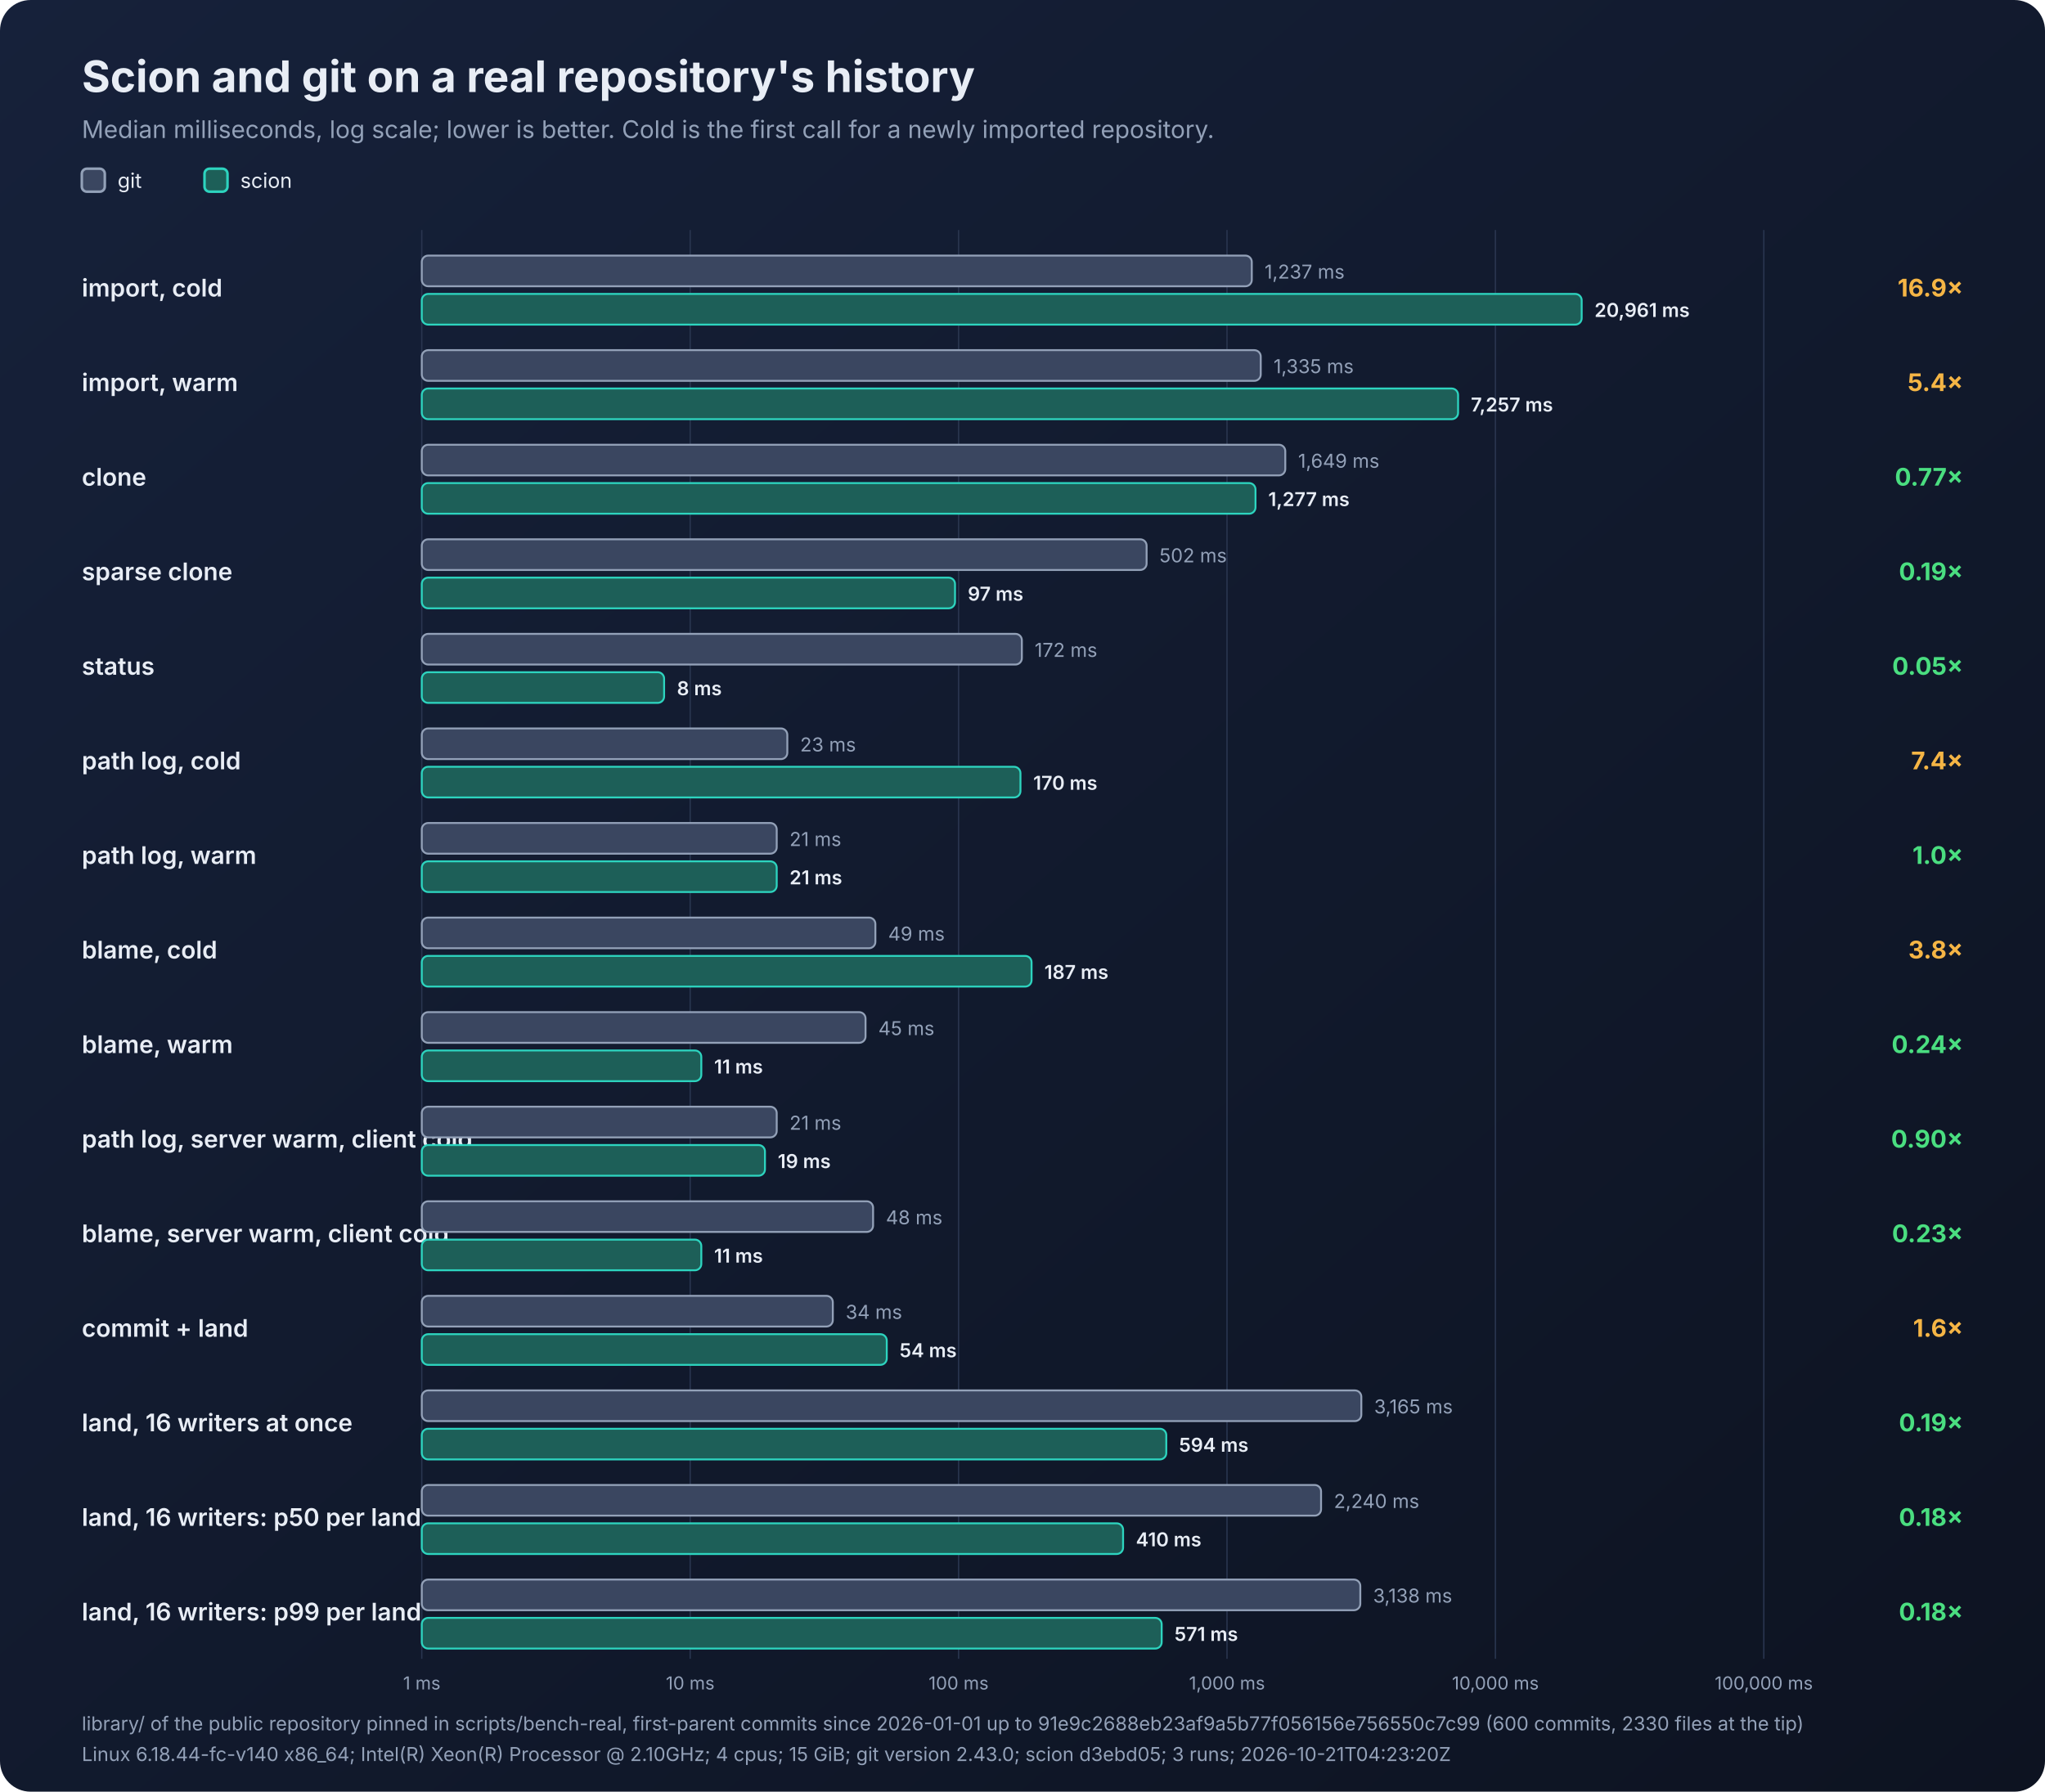
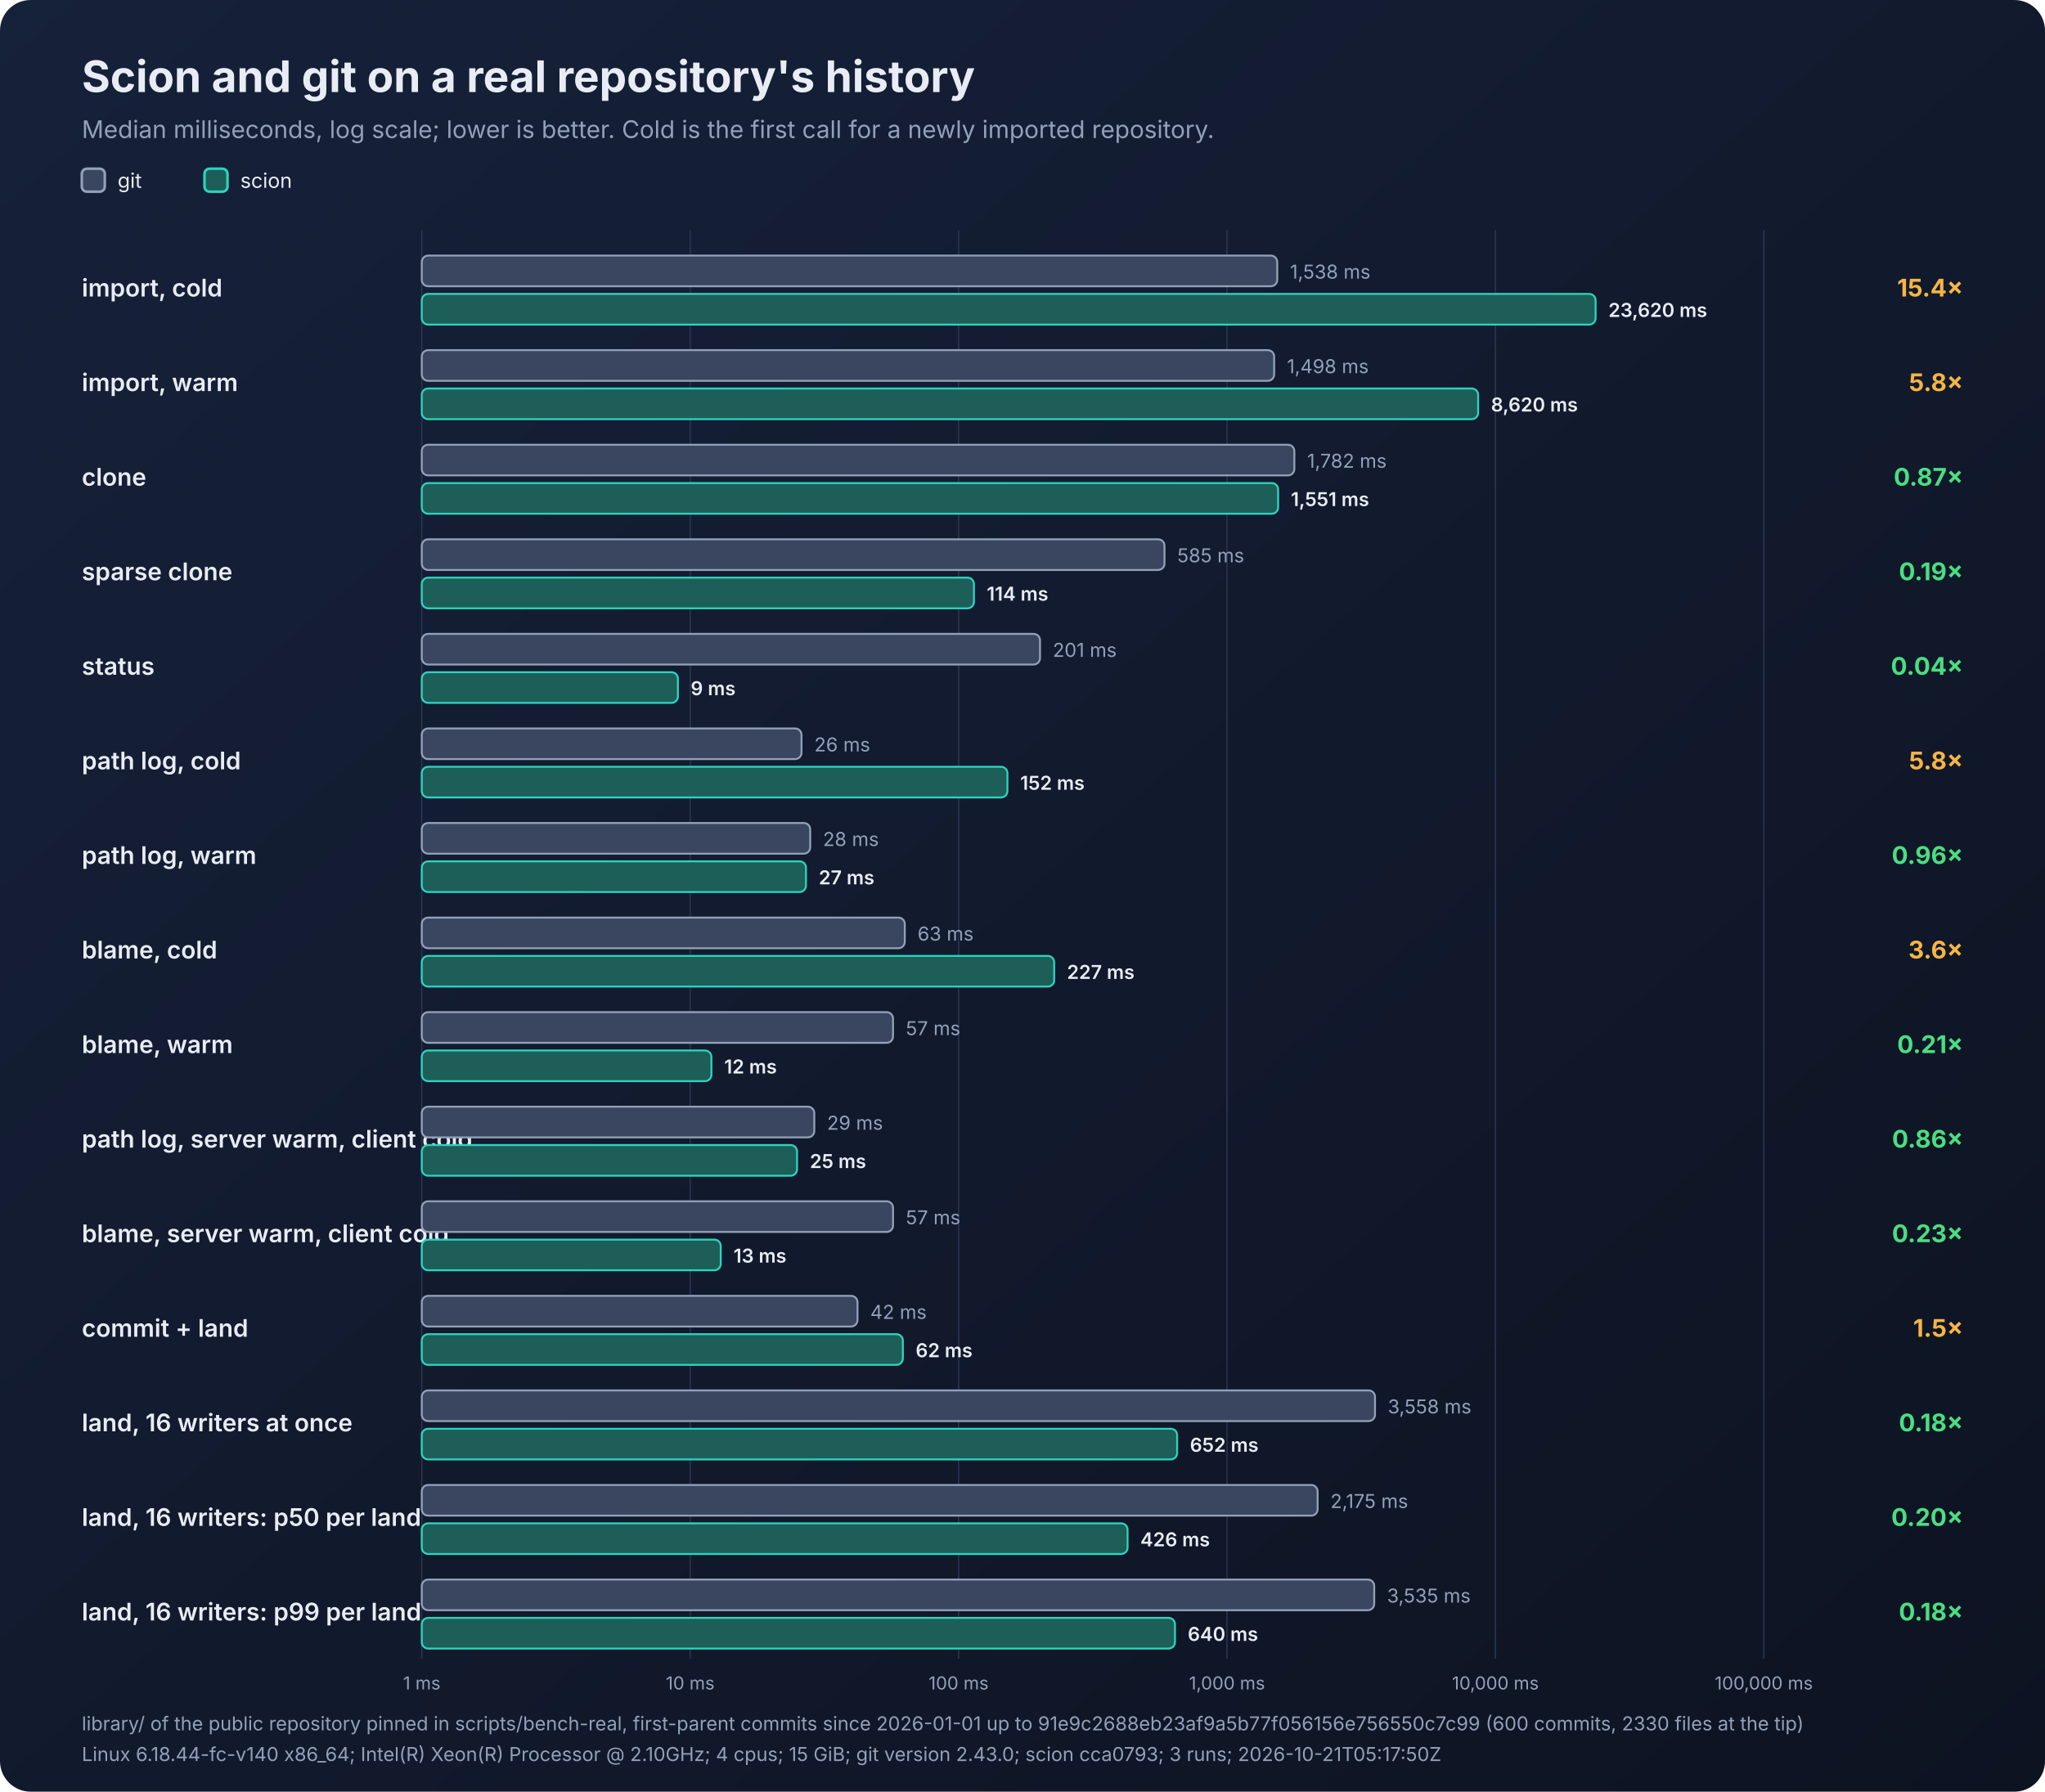
<svg xmlns="http://www.w3.org/2000/svg" width="1600" height="1402" viewBox="0 0 1600 1402" role="img" aria-label="Median times of Scion and git on a real repository's history">
  <defs>
    <marker id="a-teal" viewBox="0 0 10 10" refX="9" refY="5" markerWidth="7" markerHeight="7" orient="auto-start-reverse">
      <path d="M0,0 L10,5 L0,10 z" fill="#2dd4bf" />
    </marker>
    <marker id="a-amber" viewBox="0 0 10 10" refX="9" refY="5" markerWidth="7" markerHeight="7" orient="auto-start-reverse">
      <path d="M0,0 L10,5 L0,10 z" fill="#f5b545" />
    </marker>
    <marker id="a-violet" viewBox="0 0 10 10" refX="9" refY="5" markerWidth="7" markerHeight="7" orient="auto-start-reverse">
      <path d="M0,0 L10,5 L0,10 z" fill="#a78bfa" />
    </marker>
    <marker id="a-muted" viewBox="0 0 10 10" refX="9" refY="5" markerWidth="7" markerHeight="7" orient="auto-start-reverse">
      <path d="M0,0 L10,5 L0,10 z" fill="#93a1b8" />
    </marker>
    <linearGradient id="glow" x1="0" y1="0" x2="1" y2="1">
      <stop offset="0" stop-color="#16213a" />
      <stop offset="1" stop-color="#0d1321" />
    </linearGradient>
  </defs>
  <rect x="0" y="0" width="1600" height="1402" rx="24" fill="url(#glow)" />
  <text x="64" y="72" font-family="Inter, 'Segoe UI', -apple-system, BlinkMacSystemFont, Helvetica, Arial, sans-serif" font-size="34" fill="#e8edf5" font-weight="700" text-anchor="start">Scion and git on a real repository's history</text>
  <text x="64" y="108" font-family="Inter, 'Segoe UI', -apple-system, BlinkMacSystemFont, Helvetica, Arial, sans-serif" font-size="19" fill="#93a1b8" font-weight="400" text-anchor="start">Median milliseconds, log scale; lower is better. Cold is the first call for a newly imported repository.</text>
  <rect x="64" y="132" width="18" height="18" rx="4" fill="#3a4660" stroke="#93a1b8" stroke-width="2" />
  <text x="92" y="147" font-family="Inter, 'Segoe UI', -apple-system, BlinkMacSystemFont, Helvetica, Arial, sans-serif" font-size="16" fill="#e8edf5" font-weight="400" text-anchor="start">git</text>
  <rect x="160" y="132" width="18" height="18" rx="4" fill="#1d5f58" stroke="#2dd4bf" stroke-width="2" />
  <text x="188" y="147" font-family="Inter, 'Segoe UI', -apple-system, BlinkMacSystemFont, Helvetica, Arial, sans-serif" font-size="16" fill="#e8edf5" font-weight="400" text-anchor="start">scion</text>
  <line x1="330.0" y1="180" x2="330.0" y2="1298" stroke="#2a3650" stroke-width="1" />
  <text x="330.0" y="1322" font-family="Inter, 'Segoe UI', -apple-system, BlinkMacSystemFont, Helvetica, Arial, sans-serif" font-size="14" fill="#93a1b8" font-weight="400" text-anchor="middle">1 ms</text>
  <line x1="540.0" y1="180" x2="540.0" y2="1298" stroke="#2a3650" stroke-width="1" />
  <text x="540.0" y="1322" font-family="Inter, 'Segoe UI', -apple-system, BlinkMacSystemFont, Helvetica, Arial, sans-serif" font-size="14" fill="#93a1b8" font-weight="400" text-anchor="middle">10 ms</text>
  <line x1="750.0" y1="180" x2="750.0" y2="1298" stroke="#2a3650" stroke-width="1" />
  <text x="750.0" y="1322" font-family="Inter, 'Segoe UI', -apple-system, BlinkMacSystemFont, Helvetica, Arial, sans-serif" font-size="14" fill="#93a1b8" font-weight="400" text-anchor="middle">100 ms</text>
  <line x1="960.0" y1="180" x2="960.0" y2="1298" stroke="#2a3650" stroke-width="1" />
  <text x="960.0" y="1322" font-family="Inter, 'Segoe UI', -apple-system, BlinkMacSystemFont, Helvetica, Arial, sans-serif" font-size="14" fill="#93a1b8" font-weight="400" text-anchor="middle">1,000 ms</text>
  <line x1="1170.0" y1="180" x2="1170.0" y2="1298" stroke="#2a3650" stroke-width="1" />
  <text x="1170.0" y="1322" font-family="Inter, 'Segoe UI', -apple-system, BlinkMacSystemFont, Helvetica, Arial, sans-serif" font-size="14" fill="#93a1b8" font-weight="400" text-anchor="middle">10,000 ms</text>
  <line x1="1380.0" y1="180" x2="1380.0" y2="1298" stroke="#2a3650" stroke-width="1" />
  <text x="1380.0" y="1322" font-family="Inter, 'Segoe UI', -apple-system, BlinkMacSystemFont, Helvetica, Arial, sans-serif" font-size="14" fill="#93a1b8" font-weight="400" text-anchor="middle">100,000 ms</text>
  <text x="64" y="232" font-family="Inter, 'Segoe UI', -apple-system, BlinkMacSystemFont, Helvetica, Arial, sans-serif" font-size="19" fill="#e8edf5" font-weight="600" text-anchor="start">import, cold</text>
-   <rect x="330" y="200" width="649.4" height="24" rx="5" fill="#3a4660" stroke="#93a1b8" stroke-width="1.5" />
-   <text x="989.4" y="218" font-family="Inter, 'Segoe UI', -apple-system, BlinkMacSystemFont, Helvetica, Arial, sans-serif" font-size="15" fill="#93a1b8" font-weight="400" text-anchor="start">1,237 ms</text>
-   <rect x="330" y="230" width="907.5" height="24" rx="5" fill="#1d5f58" stroke="#2dd4bf" stroke-width="1.5" />
-   <text x="1247.5" y="248" font-family="Inter, 'Segoe UI', -apple-system, BlinkMacSystemFont, Helvetica, Arial, sans-serif" font-size="15" fill="#e8edf5" font-weight="600" text-anchor="start">20,961 ms</text>
-   <text x="1536" y="232" font-family="Inter, 'Segoe UI', -apple-system, BlinkMacSystemFont, Helvetica, Arial, sans-serif" font-size="19" fill="#f5b545" font-weight="700" text-anchor="end">16.9×</text>
+   <rect x="330" y="200" width="669.3" height="24" rx="5" fill="#3a4660" stroke="#93a1b8" stroke-width="1.5" />
+   <text x="1009.3" y="218" font-family="Inter, 'Segoe UI', -apple-system, BlinkMacSystemFont, Helvetica, Arial, sans-serif" font-size="15" fill="#93a1b8" font-weight="400" text-anchor="start">1,538 ms</text>
+   <rect x="330" y="230" width="918.4" height="24" rx="5" fill="#1d5f58" stroke="#2dd4bf" stroke-width="1.5" />
+   <text x="1258.4" y="248" font-family="Inter, 'Segoe UI', -apple-system, BlinkMacSystemFont, Helvetica, Arial, sans-serif" font-size="15" fill="#e8edf5" font-weight="600" text-anchor="start">23,620 ms</text>
+   <text x="1536" y="232" font-family="Inter, 'Segoe UI', -apple-system, BlinkMacSystemFont, Helvetica, Arial, sans-serif" font-size="19" fill="#f5b545" font-weight="700" text-anchor="end">15.4×</text>
  <text x="64" y="306" font-family="Inter, 'Segoe UI', -apple-system, BlinkMacSystemFont, Helvetica, Arial, sans-serif" font-size="19" fill="#e8edf5" font-weight="600" text-anchor="start">import, warm</text>
-   <rect x="330" y="274" width="656.4" height="24" rx="5" fill="#3a4660" stroke="#93a1b8" stroke-width="1.5" />
-   <text x="996.4" y="292" font-family="Inter, 'Segoe UI', -apple-system, BlinkMacSystemFont, Helvetica, Arial, sans-serif" font-size="15" fill="#93a1b8" font-weight="400" text-anchor="start">1,335 ms</text>
-   <rect x="330" y="304" width="810.8" height="24" rx="5" fill="#1d5f58" stroke="#2dd4bf" stroke-width="1.5" />
-   <text x="1150.8" y="322" font-family="Inter, 'Segoe UI', -apple-system, BlinkMacSystemFont, Helvetica, Arial, sans-serif" font-size="15" fill="#e8edf5" font-weight="600" text-anchor="start">7,257 ms</text>
-   <text x="1536" y="306" font-family="Inter, 'Segoe UI', -apple-system, BlinkMacSystemFont, Helvetica, Arial, sans-serif" font-size="19" fill="#f5b545" font-weight="700" text-anchor="end">5.4×</text>
+   <rect x="330" y="274" width="666.9" height="24" rx="5" fill="#3a4660" stroke="#93a1b8" stroke-width="1.5" />
+   <text x="1006.9" y="292" font-family="Inter, 'Segoe UI', -apple-system, BlinkMacSystemFont, Helvetica, Arial, sans-serif" font-size="15" fill="#93a1b8" font-weight="400" text-anchor="start">1,498 ms</text>
+   <rect x="330" y="304" width="826.5" height="24" rx="5" fill="#1d5f58" stroke="#2dd4bf" stroke-width="1.5" />
+   <text x="1166.5" y="322" font-family="Inter, 'Segoe UI', -apple-system, BlinkMacSystemFont, Helvetica, Arial, sans-serif" font-size="15" fill="#e8edf5" font-weight="600" text-anchor="start">8,620 ms</text>
+   <text x="1536" y="306" font-family="Inter, 'Segoe UI', -apple-system, BlinkMacSystemFont, Helvetica, Arial, sans-serif" font-size="19" fill="#f5b545" font-weight="700" text-anchor="end">5.8×</text>
  <text x="64" y="380" font-family="Inter, 'Segoe UI', -apple-system, BlinkMacSystemFont, Helvetica, Arial, sans-serif" font-size="19" fill="#e8edf5" font-weight="600" text-anchor="start">clone</text>
-   <rect x="330" y="348" width="675.6" height="24" rx="5" fill="#3a4660" stroke="#93a1b8" stroke-width="1.5" />
-   <text x="1015.6" y="366" font-family="Inter, 'Segoe UI', -apple-system, BlinkMacSystemFont, Helvetica, Arial, sans-serif" font-size="15" fill="#93a1b8" font-weight="400" text-anchor="start">1,649 ms</text>
-   <rect x="330" y="378" width="652.3" height="24" rx="5" fill="#1d5f58" stroke="#2dd4bf" stroke-width="1.5" />
-   <text x="992.3" y="396" font-family="Inter, 'Segoe UI', -apple-system, BlinkMacSystemFont, Helvetica, Arial, sans-serif" font-size="15" fill="#e8edf5" font-weight="600" text-anchor="start">1,277 ms</text>
-   <text x="1536" y="380" font-family="Inter, 'Segoe UI', -apple-system, BlinkMacSystemFont, Helvetica, Arial, sans-serif" font-size="19" fill="#4ade80" font-weight="700" text-anchor="end">0.77×</text>
+   <rect x="330" y="348" width="682.7" height="24" rx="5" fill="#3a4660" stroke="#93a1b8" stroke-width="1.5" />
+   <text x="1022.7" y="366" font-family="Inter, 'Segoe UI', -apple-system, BlinkMacSystemFont, Helvetica, Arial, sans-serif" font-size="15" fill="#93a1b8" font-weight="400" text-anchor="start">1,782 ms</text>
+   <rect x="330" y="378" width="670.0" height="24" rx="5" fill="#1d5f58" stroke="#2dd4bf" stroke-width="1.5" />
+   <text x="1010.0" y="396" font-family="Inter, 'Segoe UI', -apple-system, BlinkMacSystemFont, Helvetica, Arial, sans-serif" font-size="15" fill="#e8edf5" font-weight="600" text-anchor="start">1,551 ms</text>
+   <text x="1536" y="380" font-family="Inter, 'Segoe UI', -apple-system, BlinkMacSystemFont, Helvetica, Arial, sans-serif" font-size="19" fill="#4ade80" font-weight="700" text-anchor="end">0.87×</text>
  <text x="64" y="454" font-family="Inter, 'Segoe UI', -apple-system, BlinkMacSystemFont, Helvetica, Arial, sans-serif" font-size="19" fill="#e8edf5" font-weight="600" text-anchor="start">sparse clone</text>
-   <rect x="330" y="422" width="567.1" height="24" rx="5" fill="#3a4660" stroke="#93a1b8" stroke-width="1.5" />
-   <text x="907.1" y="440" font-family="Inter, 'Segoe UI', -apple-system, BlinkMacSystemFont, Helvetica, Arial, sans-serif" font-size="15" fill="#93a1b8" font-weight="400" text-anchor="start">502 ms</text>
-   <rect x="330" y="452" width="417.2" height="24" rx="5" fill="#1d5f58" stroke="#2dd4bf" stroke-width="1.5" />
-   <text x="757.2" y="470" font-family="Inter, 'Segoe UI', -apple-system, BlinkMacSystemFont, Helvetica, Arial, sans-serif" font-size="15" fill="#e8edf5" font-weight="600" text-anchor="start">97 ms</text>
+   <rect x="330" y="422" width="581.1" height="24" rx="5" fill="#3a4660" stroke="#93a1b8" stroke-width="1.5" />
+   <text x="921.1" y="440" font-family="Inter, 'Segoe UI', -apple-system, BlinkMacSystemFont, Helvetica, Arial, sans-serif" font-size="15" fill="#93a1b8" font-weight="400" text-anchor="start">585 ms</text>
+   <rect x="330" y="452" width="432.0" height="24" rx="5" fill="#1d5f58" stroke="#2dd4bf" stroke-width="1.5" />
+   <text x="772.0" y="470" font-family="Inter, 'Segoe UI', -apple-system, BlinkMacSystemFont, Helvetica, Arial, sans-serif" font-size="15" fill="#e8edf5" font-weight="600" text-anchor="start">114 ms</text>
  <text x="1536" y="454" font-family="Inter, 'Segoe UI', -apple-system, BlinkMacSystemFont, Helvetica, Arial, sans-serif" font-size="19" fill="#4ade80" font-weight="700" text-anchor="end">0.19×</text>
  <text x="64" y="528" font-family="Inter, 'Segoe UI', -apple-system, BlinkMacSystemFont, Helvetica, Arial, sans-serif" font-size="19" fill="#e8edf5" font-weight="600" text-anchor="start">status</text>
-   <rect x="330" y="496" width="469.5" height="24" rx="5" fill="#3a4660" stroke="#93a1b8" stroke-width="1.5" />
-   <text x="809.5" y="514" font-family="Inter, 'Segoe UI', -apple-system, BlinkMacSystemFont, Helvetica, Arial, sans-serif" font-size="15" fill="#93a1b8" font-weight="400" text-anchor="start">172 ms</text>
-   <rect x="330" y="526" width="189.6" height="24" rx="5" fill="#1d5f58" stroke="#2dd4bf" stroke-width="1.5" />
-   <text x="529.6" y="544" font-family="Inter, 'Segoe UI', -apple-system, BlinkMacSystemFont, Helvetica, Arial, sans-serif" font-size="15" fill="#e8edf5" font-weight="600" text-anchor="start">8 ms</text>
-   <text x="1536" y="528" font-family="Inter, 'Segoe UI', -apple-system, BlinkMacSystemFont, Helvetica, Arial, sans-serif" font-size="19" fill="#4ade80" font-weight="700" text-anchor="end">0.05×</text>
+   <rect x="330" y="496" width="483.7" height="24" rx="5" fill="#3a4660" stroke="#93a1b8" stroke-width="1.5" />
+   <text x="823.7" y="514" font-family="Inter, 'Segoe UI', -apple-system, BlinkMacSystemFont, Helvetica, Arial, sans-serif" font-size="15" fill="#93a1b8" font-weight="400" text-anchor="start">201 ms</text>
+   <rect x="330" y="526" width="200.4" height="24" rx="5" fill="#1d5f58" stroke="#2dd4bf" stroke-width="1.5" />
+   <text x="540.4" y="544" font-family="Inter, 'Segoe UI', -apple-system, BlinkMacSystemFont, Helvetica, Arial, sans-serif" font-size="15" fill="#e8edf5" font-weight="600" text-anchor="start">9 ms</text>
+   <text x="1536" y="528" font-family="Inter, 'Segoe UI', -apple-system, BlinkMacSystemFont, Helvetica, Arial, sans-serif" font-size="19" fill="#4ade80" font-weight="700" text-anchor="end">0.04×</text>
  <text x="64" y="602" font-family="Inter, 'Segoe UI', -apple-system, BlinkMacSystemFont, Helvetica, Arial, sans-serif" font-size="19" fill="#e8edf5" font-weight="600" text-anchor="start">path log, cold</text>
-   <rect x="330" y="570" width="286.0" height="24" rx="5" fill="#3a4660" stroke="#93a1b8" stroke-width="1.5" />
-   <text x="626.0" y="588" font-family="Inter, 'Segoe UI', -apple-system, BlinkMacSystemFont, Helvetica, Arial, sans-serif" font-size="15" fill="#93a1b8" font-weight="400" text-anchor="start">23 ms</text>
-   <rect x="330" y="600" width="468.4" height="24" rx="5" fill="#1d5f58" stroke="#2dd4bf" stroke-width="1.5" />
-   <text x="808.4" y="618" font-family="Inter, 'Segoe UI', -apple-system, BlinkMacSystemFont, Helvetica, Arial, sans-serif" font-size="15" fill="#e8edf5" font-weight="600" text-anchor="start">170 ms</text>
-   <text x="1536" y="602" font-family="Inter, 'Segoe UI', -apple-system, BlinkMacSystemFont, Helvetica, Arial, sans-serif" font-size="19" fill="#f5b545" font-weight="700" text-anchor="end">7.4×</text>
+   <rect x="330" y="570" width="297.1" height="24" rx="5" fill="#3a4660" stroke="#93a1b8" stroke-width="1.5" />
+   <text x="637.1" y="588" font-family="Inter, 'Segoe UI', -apple-system, BlinkMacSystemFont, Helvetica, Arial, sans-serif" font-size="15" fill="#93a1b8" font-weight="400" text-anchor="start">26 ms</text>
+   <rect x="330" y="600" width="458.2" height="24" rx="5" fill="#1d5f58" stroke="#2dd4bf" stroke-width="1.5" />
+   <text x="798.2" y="618" font-family="Inter, 'Segoe UI', -apple-system, BlinkMacSystemFont, Helvetica, Arial, sans-serif" font-size="15" fill="#e8edf5" font-weight="600" text-anchor="start">152 ms</text>
+   <text x="1536" y="602" font-family="Inter, 'Segoe UI', -apple-system, BlinkMacSystemFont, Helvetica, Arial, sans-serif" font-size="19" fill="#f5b545" font-weight="700" text-anchor="end">5.8×</text>
  <text x="64" y="676" font-family="Inter, 'Segoe UI', -apple-system, BlinkMacSystemFont, Helvetica, Arial, sans-serif" font-size="19" fill="#e8edf5" font-weight="600" text-anchor="start">path log, warm</text>
-   <rect x="330" y="644" width="277.7" height="24" rx="5" fill="#3a4660" stroke="#93a1b8" stroke-width="1.5" />
-   <text x="617.7" y="662" font-family="Inter, 'Segoe UI', -apple-system, BlinkMacSystemFont, Helvetica, Arial, sans-serif" font-size="15" fill="#93a1b8" font-weight="400" text-anchor="start">21 ms</text>
-   <rect x="330" y="674" width="277.7" height="24" rx="5" fill="#1d5f58" stroke="#2dd4bf" stroke-width="1.5" />
-   <text x="617.7" y="692" font-family="Inter, 'Segoe UI', -apple-system, BlinkMacSystemFont, Helvetica, Arial, sans-serif" font-size="15" fill="#e8edf5" font-weight="600" text-anchor="start">21 ms</text>
-   <text x="1536" y="676" font-family="Inter, 'Segoe UI', -apple-system, BlinkMacSystemFont, Helvetica, Arial, sans-serif" font-size="19" fill="#4ade80" font-weight="700" text-anchor="end">1.0×</text>
+   <rect x="330" y="644" width="303.9" height="24" rx="5" fill="#3a4660" stroke="#93a1b8" stroke-width="1.5" />
+   <text x="643.9" y="662" font-family="Inter, 'Segoe UI', -apple-system, BlinkMacSystemFont, Helvetica, Arial, sans-serif" font-size="15" fill="#93a1b8" font-weight="400" text-anchor="start">28 ms</text>
+   <rect x="330" y="674" width="300.6" height="24" rx="5" fill="#1d5f58" stroke="#2dd4bf" stroke-width="1.5" />
+   <text x="640.6" y="692" font-family="Inter, 'Segoe UI', -apple-system, BlinkMacSystemFont, Helvetica, Arial, sans-serif" font-size="15" fill="#e8edf5" font-weight="600" text-anchor="start">27 ms</text>
+   <text x="1536" y="676" font-family="Inter, 'Segoe UI', -apple-system, BlinkMacSystemFont, Helvetica, Arial, sans-serif" font-size="19" fill="#4ade80" font-weight="700" text-anchor="end">0.96×</text>
  <text x="64" y="750" font-family="Inter, 'Segoe UI', -apple-system, BlinkMacSystemFont, Helvetica, Arial, sans-serif" font-size="19" fill="#e8edf5" font-weight="600" text-anchor="start">blame, cold</text>
-   <rect x="330" y="718" width="354.9" height="24" rx="5" fill="#3a4660" stroke="#93a1b8" stroke-width="1.5" />
-   <text x="694.9" y="736" font-family="Inter, 'Segoe UI', -apple-system, BlinkMacSystemFont, Helvetica, Arial, sans-serif" font-size="15" fill="#93a1b8" font-weight="400" text-anchor="start">49 ms</text>
-   <rect x="330" y="748" width="477.1" height="24" rx="5" fill="#1d5f58" stroke="#2dd4bf" stroke-width="1.5" />
-   <text x="817.1" y="766" font-family="Inter, 'Segoe UI', -apple-system, BlinkMacSystemFont, Helvetica, Arial, sans-serif" font-size="15" fill="#e8edf5" font-weight="600" text-anchor="start">187 ms</text>
-   <text x="1536" y="750" font-family="Inter, 'Segoe UI', -apple-system, BlinkMacSystemFont, Helvetica, Arial, sans-serif" font-size="19" fill="#f5b545" font-weight="700" text-anchor="end">3.8×</text>
+   <rect x="330" y="718" width="377.9" height="24" rx="5" fill="#3a4660" stroke="#93a1b8" stroke-width="1.5" />
+   <text x="717.9" y="736" font-family="Inter, 'Segoe UI', -apple-system, BlinkMacSystemFont, Helvetica, Arial, sans-serif" font-size="15" fill="#93a1b8" font-weight="400" text-anchor="start">63 ms</text>
+   <rect x="330" y="748" width="494.8" height="24" rx="5" fill="#1d5f58" stroke="#2dd4bf" stroke-width="1.5" />
+   <text x="834.8" y="766" font-family="Inter, 'Segoe UI', -apple-system, BlinkMacSystemFont, Helvetica, Arial, sans-serif" font-size="15" fill="#e8edf5" font-weight="600" text-anchor="start">227 ms</text>
+   <text x="1536" y="750" font-family="Inter, 'Segoe UI', -apple-system, BlinkMacSystemFont, Helvetica, Arial, sans-serif" font-size="19" fill="#f5b545" font-weight="700" text-anchor="end">3.6×</text>
  <text x="64" y="824" font-family="Inter, 'Segoe UI', -apple-system, BlinkMacSystemFont, Helvetica, Arial, sans-serif" font-size="19" fill="#e8edf5" font-weight="600" text-anchor="start">blame, warm</text>
-   <rect x="330" y="792" width="347.2" height="24" rx="5" fill="#3a4660" stroke="#93a1b8" stroke-width="1.5" />
-   <text x="687.2" y="810" font-family="Inter, 'Segoe UI', -apple-system, BlinkMacSystemFont, Helvetica, Arial, sans-serif" font-size="15" fill="#93a1b8" font-weight="400" text-anchor="start">45 ms</text>
-   <rect x="330" y="822" width="218.7" height="24" rx="5" fill="#1d5f58" stroke="#2dd4bf" stroke-width="1.5" />
-   <text x="558.7" y="840" font-family="Inter, 'Segoe UI', -apple-system, BlinkMacSystemFont, Helvetica, Arial, sans-serif" font-size="15" fill="#e8edf5" font-weight="600" text-anchor="start">11 ms</text>
-   <text x="1536" y="824" font-family="Inter, 'Segoe UI', -apple-system, BlinkMacSystemFont, Helvetica, Arial, sans-serif" font-size="19" fill="#4ade80" font-weight="700" text-anchor="end">0.24×</text>
+   <rect x="330" y="792" width="368.7" height="24" rx="5" fill="#3a4660" stroke="#93a1b8" stroke-width="1.5" />
+   <text x="708.7" y="810" font-family="Inter, 'Segoe UI', -apple-system, BlinkMacSystemFont, Helvetica, Arial, sans-serif" font-size="15" fill="#93a1b8" font-weight="400" text-anchor="start">57 ms</text>
+   <rect x="330" y="822" width="226.6" height="24" rx="5" fill="#1d5f58" stroke="#2dd4bf" stroke-width="1.5" />
+   <text x="566.6" y="840" font-family="Inter, 'Segoe UI', -apple-system, BlinkMacSystemFont, Helvetica, Arial, sans-serif" font-size="15" fill="#e8edf5" font-weight="600" text-anchor="start">12 ms</text>
+   <text x="1536" y="824" font-family="Inter, 'Segoe UI', -apple-system, BlinkMacSystemFont, Helvetica, Arial, sans-serif" font-size="19" fill="#4ade80" font-weight="700" text-anchor="end">0.21×</text>
  <text x="64" y="898" font-family="Inter, 'Segoe UI', -apple-system, BlinkMacSystemFont, Helvetica, Arial, sans-serif" font-size="19" fill="#e8edf5" font-weight="600" text-anchor="start">path log, server warm, client cold</text>
-   <rect x="330" y="866" width="277.7" height="24" rx="5" fill="#3a4660" stroke="#93a1b8" stroke-width="1.5" />
-   <text x="617.7" y="884" font-family="Inter, 'Segoe UI', -apple-system, BlinkMacSystemFont, Helvetica, Arial, sans-serif" font-size="15" fill="#93a1b8" font-weight="400" text-anchor="start">21 ms</text>
-   <rect x="330" y="896" width="268.5" height="24" rx="5" fill="#1d5f58" stroke="#2dd4bf" stroke-width="1.5" />
-   <text x="608.5" y="914" font-family="Inter, 'Segoe UI', -apple-system, BlinkMacSystemFont, Helvetica, Arial, sans-serif" font-size="15" fill="#e8edf5" font-weight="600" text-anchor="start">19 ms</text>
-   <text x="1536" y="898" font-family="Inter, 'Segoe UI', -apple-system, BlinkMacSystemFont, Helvetica, Arial, sans-serif" font-size="19" fill="#4ade80" font-weight="700" text-anchor="end">0.90×</text>
+   <rect x="330" y="866" width="307.1" height="24" rx="5" fill="#3a4660" stroke="#93a1b8" stroke-width="1.5" />
+   <text x="647.1" y="884" font-family="Inter, 'Segoe UI', -apple-system, BlinkMacSystemFont, Helvetica, Arial, sans-serif" font-size="15" fill="#93a1b8" font-weight="400" text-anchor="start">29 ms</text>
+   <rect x="330" y="896" width="293.6" height="24" rx="5" fill="#1d5f58" stroke="#2dd4bf" stroke-width="1.5" />
+   <text x="633.6" y="914" font-family="Inter, 'Segoe UI', -apple-system, BlinkMacSystemFont, Helvetica, Arial, sans-serif" font-size="15" fill="#e8edf5" font-weight="600" text-anchor="start">25 ms</text>
+   <text x="1536" y="898" font-family="Inter, 'Segoe UI', -apple-system, BlinkMacSystemFont, Helvetica, Arial, sans-serif" font-size="19" fill="#4ade80" font-weight="700" text-anchor="end">0.86×</text>
  <text x="64" y="972" font-family="Inter, 'Segoe UI', -apple-system, BlinkMacSystemFont, Helvetica, Arial, sans-serif" font-size="19" fill="#e8edf5" font-weight="600" text-anchor="start">blame, server warm, client cold</text>
-   <rect x="330" y="940" width="353.1" height="24" rx="5" fill="#3a4660" stroke="#93a1b8" stroke-width="1.5" />
-   <text x="693.1" y="958" font-family="Inter, 'Segoe UI', -apple-system, BlinkMacSystemFont, Helvetica, Arial, sans-serif" font-size="15" fill="#93a1b8" font-weight="400" text-anchor="start">48 ms</text>
-   <rect x="330" y="970" width="218.7" height="24" rx="5" fill="#1d5f58" stroke="#2dd4bf" stroke-width="1.5" />
-   <text x="558.7" y="988" font-family="Inter, 'Segoe UI', -apple-system, BlinkMacSystemFont, Helvetica, Arial, sans-serif" font-size="15" fill="#e8edf5" font-weight="600" text-anchor="start">11 ms</text>
+   <rect x="330" y="940" width="368.7" height="24" rx="5" fill="#3a4660" stroke="#93a1b8" stroke-width="1.5" />
+   <text x="708.7" y="958" font-family="Inter, 'Segoe UI', -apple-system, BlinkMacSystemFont, Helvetica, Arial, sans-serif" font-size="15" fill="#93a1b8" font-weight="400" text-anchor="start">57 ms</text>
+   <rect x="330" y="970" width="233.9" height="24" rx="5" fill="#1d5f58" stroke="#2dd4bf" stroke-width="1.5" />
+   <text x="573.9" y="988" font-family="Inter, 'Segoe UI', -apple-system, BlinkMacSystemFont, Helvetica, Arial, sans-serif" font-size="15" fill="#e8edf5" font-weight="600" text-anchor="start">13 ms</text>
  <text x="1536" y="972" font-family="Inter, 'Segoe UI', -apple-system, BlinkMacSystemFont, Helvetica, Arial, sans-serif" font-size="19" fill="#4ade80" font-weight="700" text-anchor="end">0.23×</text>
  <text x="64" y="1046" font-family="Inter, 'Segoe UI', -apple-system, BlinkMacSystemFont, Helvetica, Arial, sans-serif" font-size="19" fill="#e8edf5" font-weight="600" text-anchor="start">commit + land</text>
-   <rect x="330" y="1014" width="321.6" height="24" rx="5" fill="#3a4660" stroke="#93a1b8" stroke-width="1.5" />
-   <text x="661.6" y="1032" font-family="Inter, 'Segoe UI', -apple-system, BlinkMacSystemFont, Helvetica, Arial, sans-serif" font-size="15" fill="#93a1b8" font-weight="400" text-anchor="start">34 ms</text>
-   <rect x="330" y="1044" width="363.8" height="24" rx="5" fill="#1d5f58" stroke="#2dd4bf" stroke-width="1.5" />
-   <text x="703.8" y="1062" font-family="Inter, 'Segoe UI', -apple-system, BlinkMacSystemFont, Helvetica, Arial, sans-serif" font-size="15" fill="#e8edf5" font-weight="600" text-anchor="start">54 ms</text>
-   <text x="1536" y="1046" font-family="Inter, 'Segoe UI', -apple-system, BlinkMacSystemFont, Helvetica, Arial, sans-serif" font-size="19" fill="#f5b545" font-weight="700" text-anchor="end">1.6×</text>
+   <rect x="330" y="1014" width="340.9" height="24" rx="5" fill="#3a4660" stroke="#93a1b8" stroke-width="1.5" />
+   <text x="680.9" y="1032" font-family="Inter, 'Segoe UI', -apple-system, BlinkMacSystemFont, Helvetica, Arial, sans-serif" font-size="15" fill="#93a1b8" font-weight="400" text-anchor="start">42 ms</text>
+   <rect x="330" y="1044" width="376.4" height="24" rx="5" fill="#1d5f58" stroke="#2dd4bf" stroke-width="1.5" />
+   <text x="716.4" y="1062" font-family="Inter, 'Segoe UI', -apple-system, BlinkMacSystemFont, Helvetica, Arial, sans-serif" font-size="15" fill="#e8edf5" font-weight="600" text-anchor="start">62 ms</text>
+   <text x="1536" y="1046" font-family="Inter, 'Segoe UI', -apple-system, BlinkMacSystemFont, Helvetica, Arial, sans-serif" font-size="19" fill="#f5b545" font-weight="700" text-anchor="end">1.5×</text>
  <text x="64" y="1120" font-family="Inter, 'Segoe UI', -apple-system, BlinkMacSystemFont, Helvetica, Arial, sans-serif" font-size="19" fill="#e8edf5" font-weight="600" text-anchor="start">land, 16 writers at once</text>
-   <rect x="330" y="1088" width="735.1" height="24" rx="5" fill="#3a4660" stroke="#93a1b8" stroke-width="1.5" />
-   <text x="1075.1" y="1106" font-family="Inter, 'Segoe UI', -apple-system, BlinkMacSystemFont, Helvetica, Arial, sans-serif" font-size="15" fill="#93a1b8" font-weight="400" text-anchor="start">3,165 ms</text>
-   <rect x="330" y="1118" width="582.5" height="24" rx="5" fill="#1d5f58" stroke="#2dd4bf" stroke-width="1.5" />
-   <text x="922.5" y="1136" font-family="Inter, 'Segoe UI', -apple-system, BlinkMacSystemFont, Helvetica, Arial, sans-serif" font-size="15" fill="#e8edf5" font-weight="600" text-anchor="start">594 ms</text>
-   <text x="1536" y="1120" font-family="Inter, 'Segoe UI', -apple-system, BlinkMacSystemFont, Helvetica, Arial, sans-serif" font-size="19" fill="#4ade80" font-weight="700" text-anchor="end">0.19×</text>
+   <rect x="330" y="1088" width="745.8" height="24" rx="5" fill="#3a4660" stroke="#93a1b8" stroke-width="1.5" />
+   <text x="1085.8" y="1106" font-family="Inter, 'Segoe UI', -apple-system, BlinkMacSystemFont, Helvetica, Arial, sans-serif" font-size="15" fill="#93a1b8" font-weight="400" text-anchor="start">3,558 ms</text>
+   <rect x="330" y="1118" width="591.0" height="24" rx="5" fill="#1d5f58" stroke="#2dd4bf" stroke-width="1.5" />
+   <text x="931.0" y="1136" font-family="Inter, 'Segoe UI', -apple-system, BlinkMacSystemFont, Helvetica, Arial, sans-serif" font-size="15" fill="#e8edf5" font-weight="600" text-anchor="start">652 ms</text>
+   <text x="1536" y="1120" font-family="Inter, 'Segoe UI', -apple-system, BlinkMacSystemFont, Helvetica, Arial, sans-serif" font-size="19" fill="#4ade80" font-weight="700" text-anchor="end">0.18×</text>
  <text x="64" y="1194" font-family="Inter, 'Segoe UI', -apple-system, BlinkMacSystemFont, Helvetica, Arial, sans-serif" font-size="19" fill="#e8edf5" font-weight="600" text-anchor="start">land, 16 writers: p50 per land</text>
-   <rect x="330" y="1162" width="703.6" height="24" rx="5" fill="#3a4660" stroke="#93a1b8" stroke-width="1.5" />
-   <text x="1043.6" y="1180" font-family="Inter, 'Segoe UI', -apple-system, BlinkMacSystemFont, Helvetica, Arial, sans-serif" font-size="15" fill="#93a1b8" font-weight="400" text-anchor="start">2,240 ms</text>
-   <rect x="330" y="1192" width="548.7" height="24" rx="5" fill="#1d5f58" stroke="#2dd4bf" stroke-width="1.5" />
-   <text x="888.7" y="1210" font-family="Inter, 'Segoe UI', -apple-system, BlinkMacSystemFont, Helvetica, Arial, sans-serif" font-size="15" fill="#e8edf5" font-weight="600" text-anchor="start">410 ms</text>
-   <text x="1536" y="1194" font-family="Inter, 'Segoe UI', -apple-system, BlinkMacSystemFont, Helvetica, Arial, sans-serif" font-size="19" fill="#4ade80" font-weight="700" text-anchor="end">0.18×</text>
+   <rect x="330" y="1162" width="700.9" height="24" rx="5" fill="#3a4660" stroke="#93a1b8" stroke-width="1.5" />
+   <text x="1040.9" y="1180" font-family="Inter, 'Segoe UI', -apple-system, BlinkMacSystemFont, Helvetica, Arial, sans-serif" font-size="15" fill="#93a1b8" font-weight="400" text-anchor="start">2,175 ms</text>
+   <rect x="330" y="1192" width="552.2" height="24" rx="5" fill="#1d5f58" stroke="#2dd4bf" stroke-width="1.5" />
+   <text x="892.2" y="1210" font-family="Inter, 'Segoe UI', -apple-system, BlinkMacSystemFont, Helvetica, Arial, sans-serif" font-size="15" fill="#e8edf5" font-weight="600" text-anchor="start">426 ms</text>
+   <text x="1536" y="1194" font-family="Inter, 'Segoe UI', -apple-system, BlinkMacSystemFont, Helvetica, Arial, sans-serif" font-size="19" fill="#4ade80" font-weight="700" text-anchor="end">0.20×</text>
  <text x="64" y="1268" font-family="Inter, 'Segoe UI', -apple-system, BlinkMacSystemFont, Helvetica, Arial, sans-serif" font-size="19" fill="#e8edf5" font-weight="600" text-anchor="start">land, 16 writers: p99 per land</text>
-   <rect x="330" y="1236" width="734.3" height="24" rx="5" fill="#3a4660" stroke="#93a1b8" stroke-width="1.5" />
-   <text x="1074.3" y="1254" font-family="Inter, 'Segoe UI', -apple-system, BlinkMacSystemFont, Helvetica, Arial, sans-serif" font-size="15" fill="#93a1b8" font-weight="400" text-anchor="start">3,138 ms</text>
-   <rect x="330" y="1266" width="578.9" height="24" rx="5" fill="#1d5f58" stroke="#2dd4bf" stroke-width="1.5" />
-   <text x="918.9" y="1284" font-family="Inter, 'Segoe UI', -apple-system, BlinkMacSystemFont, Helvetica, Arial, sans-serif" font-size="15" fill="#e8edf5" font-weight="600" text-anchor="start">571 ms</text>
+   <rect x="330" y="1236" width="745.2" height="24" rx="5" fill="#3a4660" stroke="#93a1b8" stroke-width="1.5" />
+   <text x="1085.2" y="1254" font-family="Inter, 'Segoe UI', -apple-system, BlinkMacSystemFont, Helvetica, Arial, sans-serif" font-size="15" fill="#93a1b8" font-weight="400" text-anchor="start">3,535 ms</text>
+   <rect x="330" y="1266" width="589.3" height="24" rx="5" fill="#1d5f58" stroke="#2dd4bf" stroke-width="1.5" />
+   <text x="929.3" y="1284" font-family="Inter, 'Segoe UI', -apple-system, BlinkMacSystemFont, Helvetica, Arial, sans-serif" font-size="15" fill="#e8edf5" font-weight="600" text-anchor="start">640 ms</text>
  <text x="1536" y="1268" font-family="Inter, 'Segoe UI', -apple-system, BlinkMacSystemFont, Helvetica, Arial, sans-serif" font-size="19" fill="#4ade80" font-weight="700" text-anchor="end">0.18×</text>
  <text x="64" y="1354" font-family="Inter, 'Segoe UI', -apple-system, BlinkMacSystemFont, Helvetica, Arial, sans-serif" font-size="15" fill="#93a1b8" font-weight="400" text-anchor="start">library/ of the public repository pinned in scripts/bench-real, first-parent commits since 2026-01-01 up to 91e9c2688eb23af9a5b77f056156e756550c7c99 (600 commits, 2330 files at the tip)</text>
-   <text x="64" y="1378" font-family="Inter, 'Segoe UI', -apple-system, BlinkMacSystemFont, Helvetica, Arial, sans-serif" font-size="15" fill="#93a1b8" font-weight="400" text-anchor="start">Linux 6.18.44-fc-v140 x86_64; Intel(R) Xeon(R) Processor @ 2.10GHz; 4 cpus; 15 GiB; git version 2.43.0; scion d3ebd05; 3 runs; 2026-10-21T04:23:20Z</text>
+   <text x="64" y="1378" font-family="Inter, 'Segoe UI', -apple-system, BlinkMacSystemFont, Helvetica, Arial, sans-serif" font-size="15" fill="#93a1b8" font-weight="400" text-anchor="start">Linux 6.18.44-fc-v140 x86_64; Intel(R) Xeon(R) Processor @ 2.10GHz; 4 cpus; 15 GiB; git version 2.43.0; scion cca0793; 3 runs; 2026-10-21T05:17:50Z</text>
</svg>
